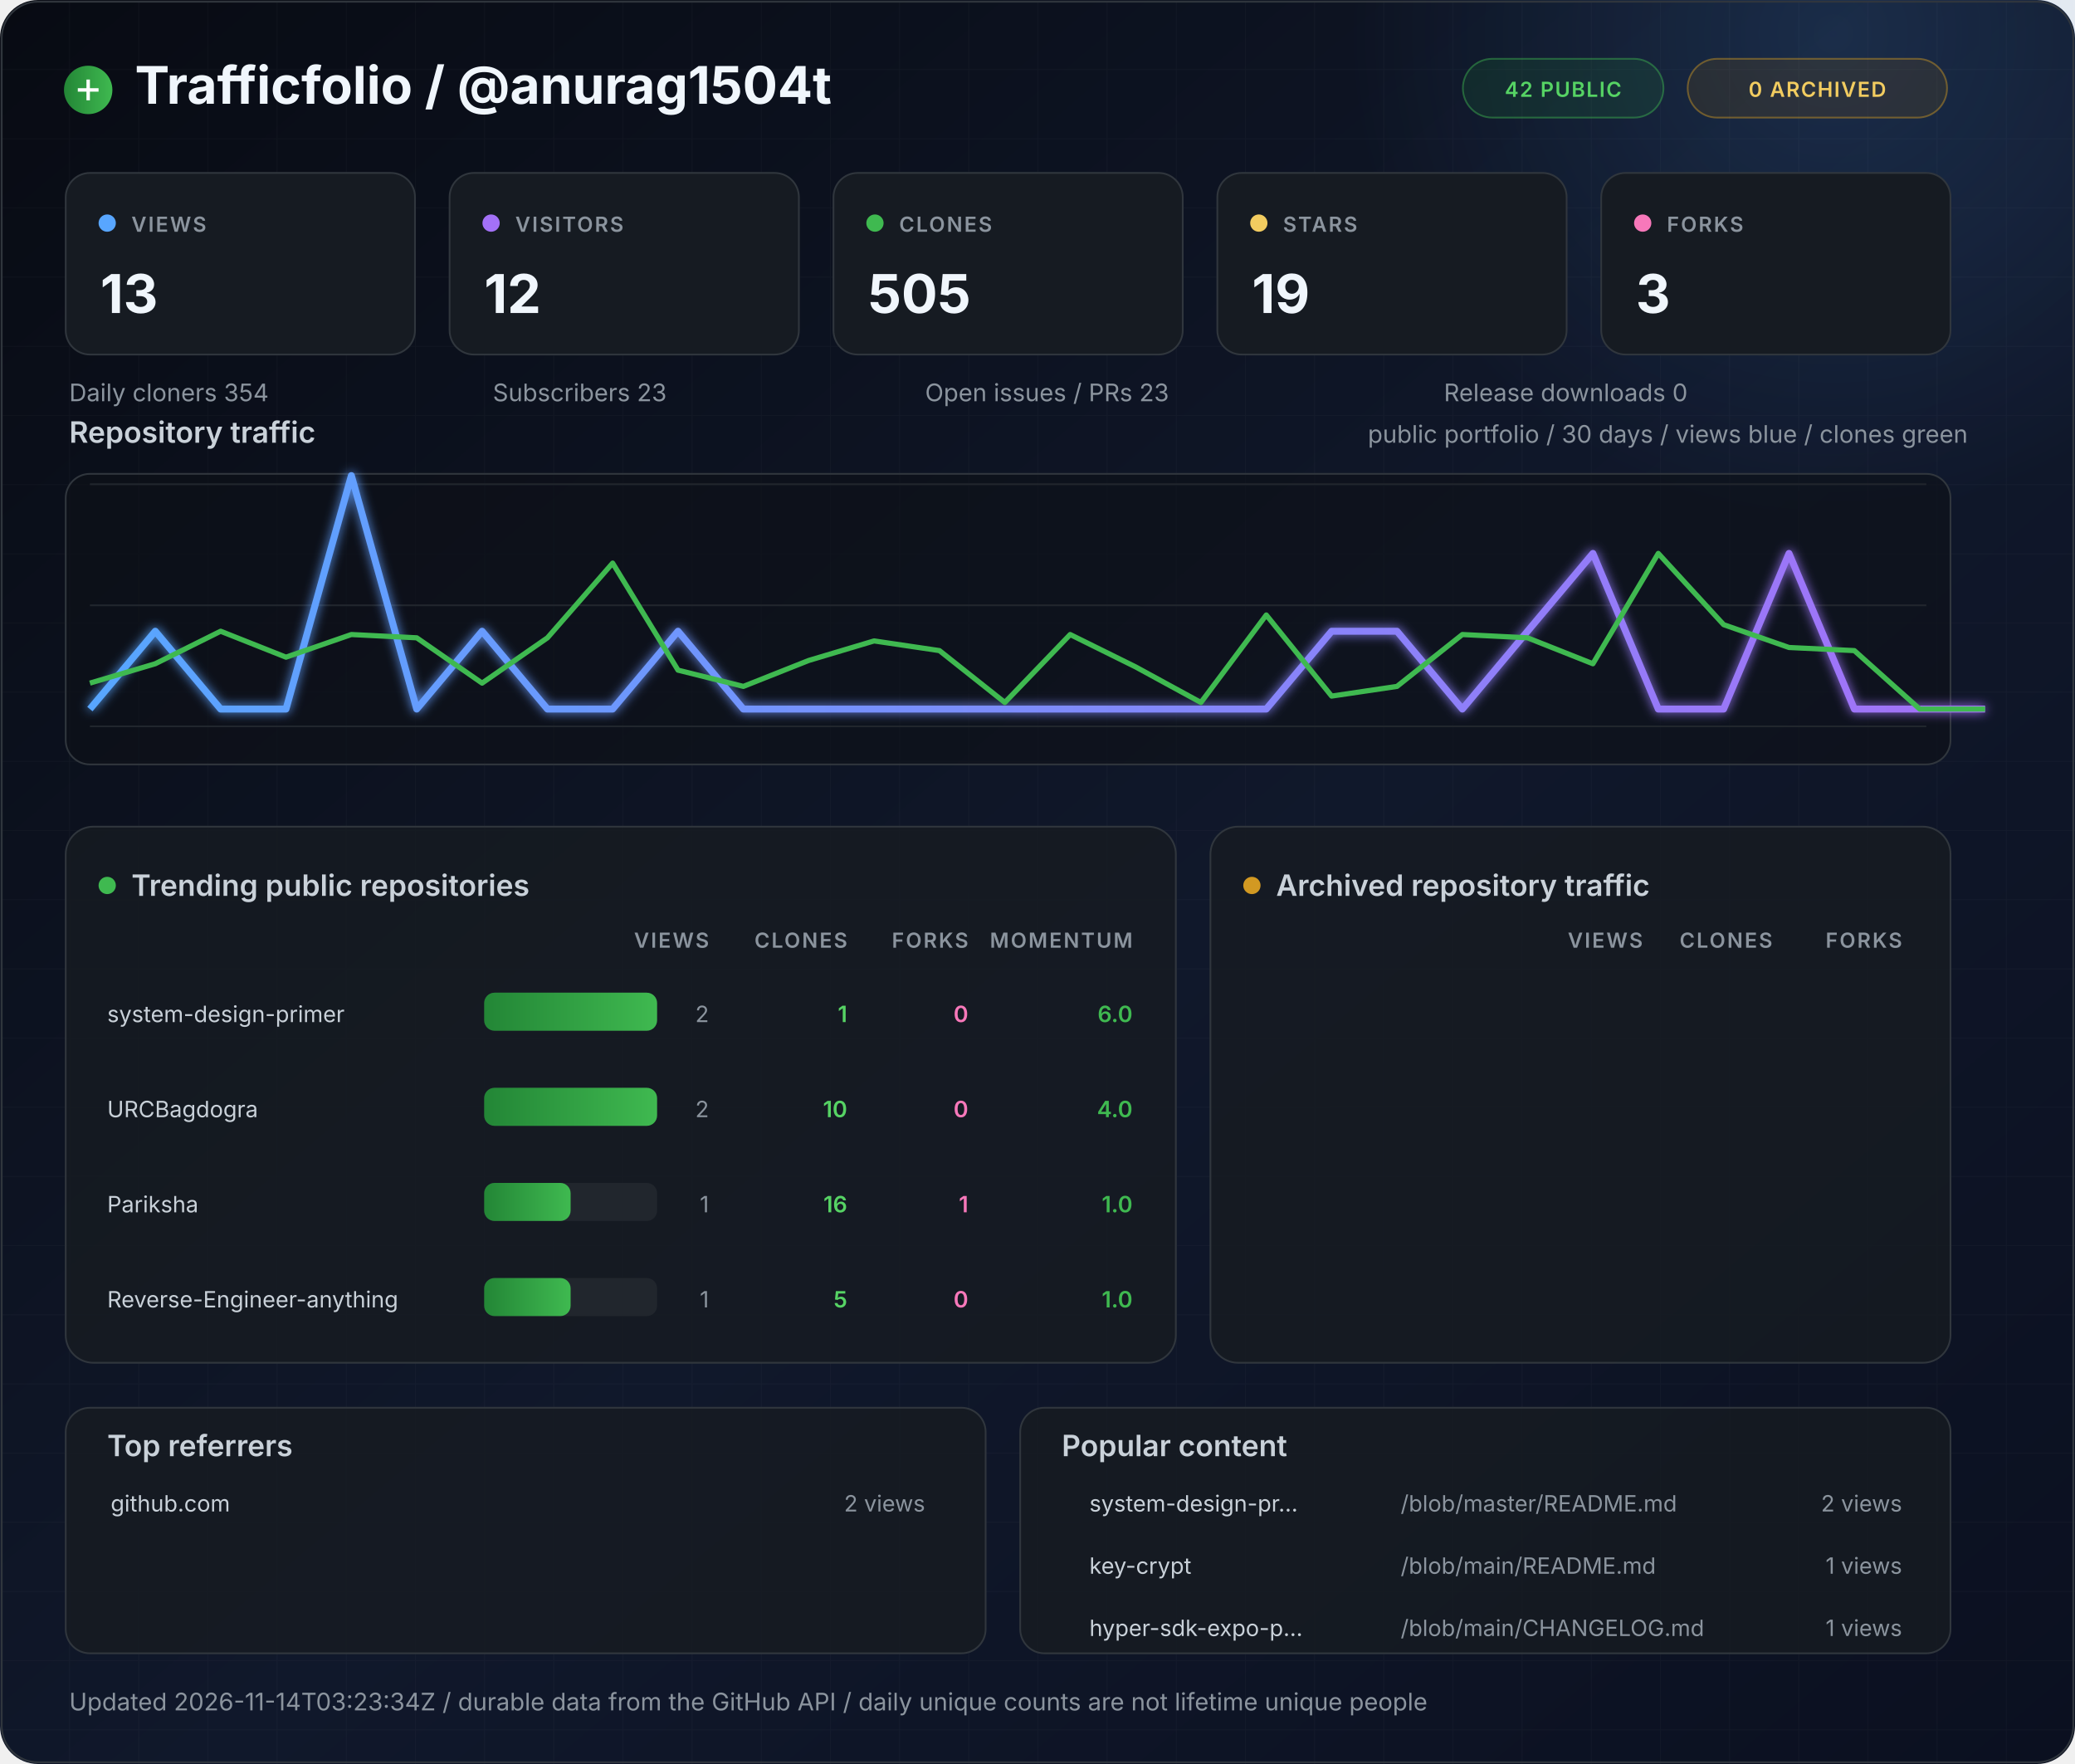
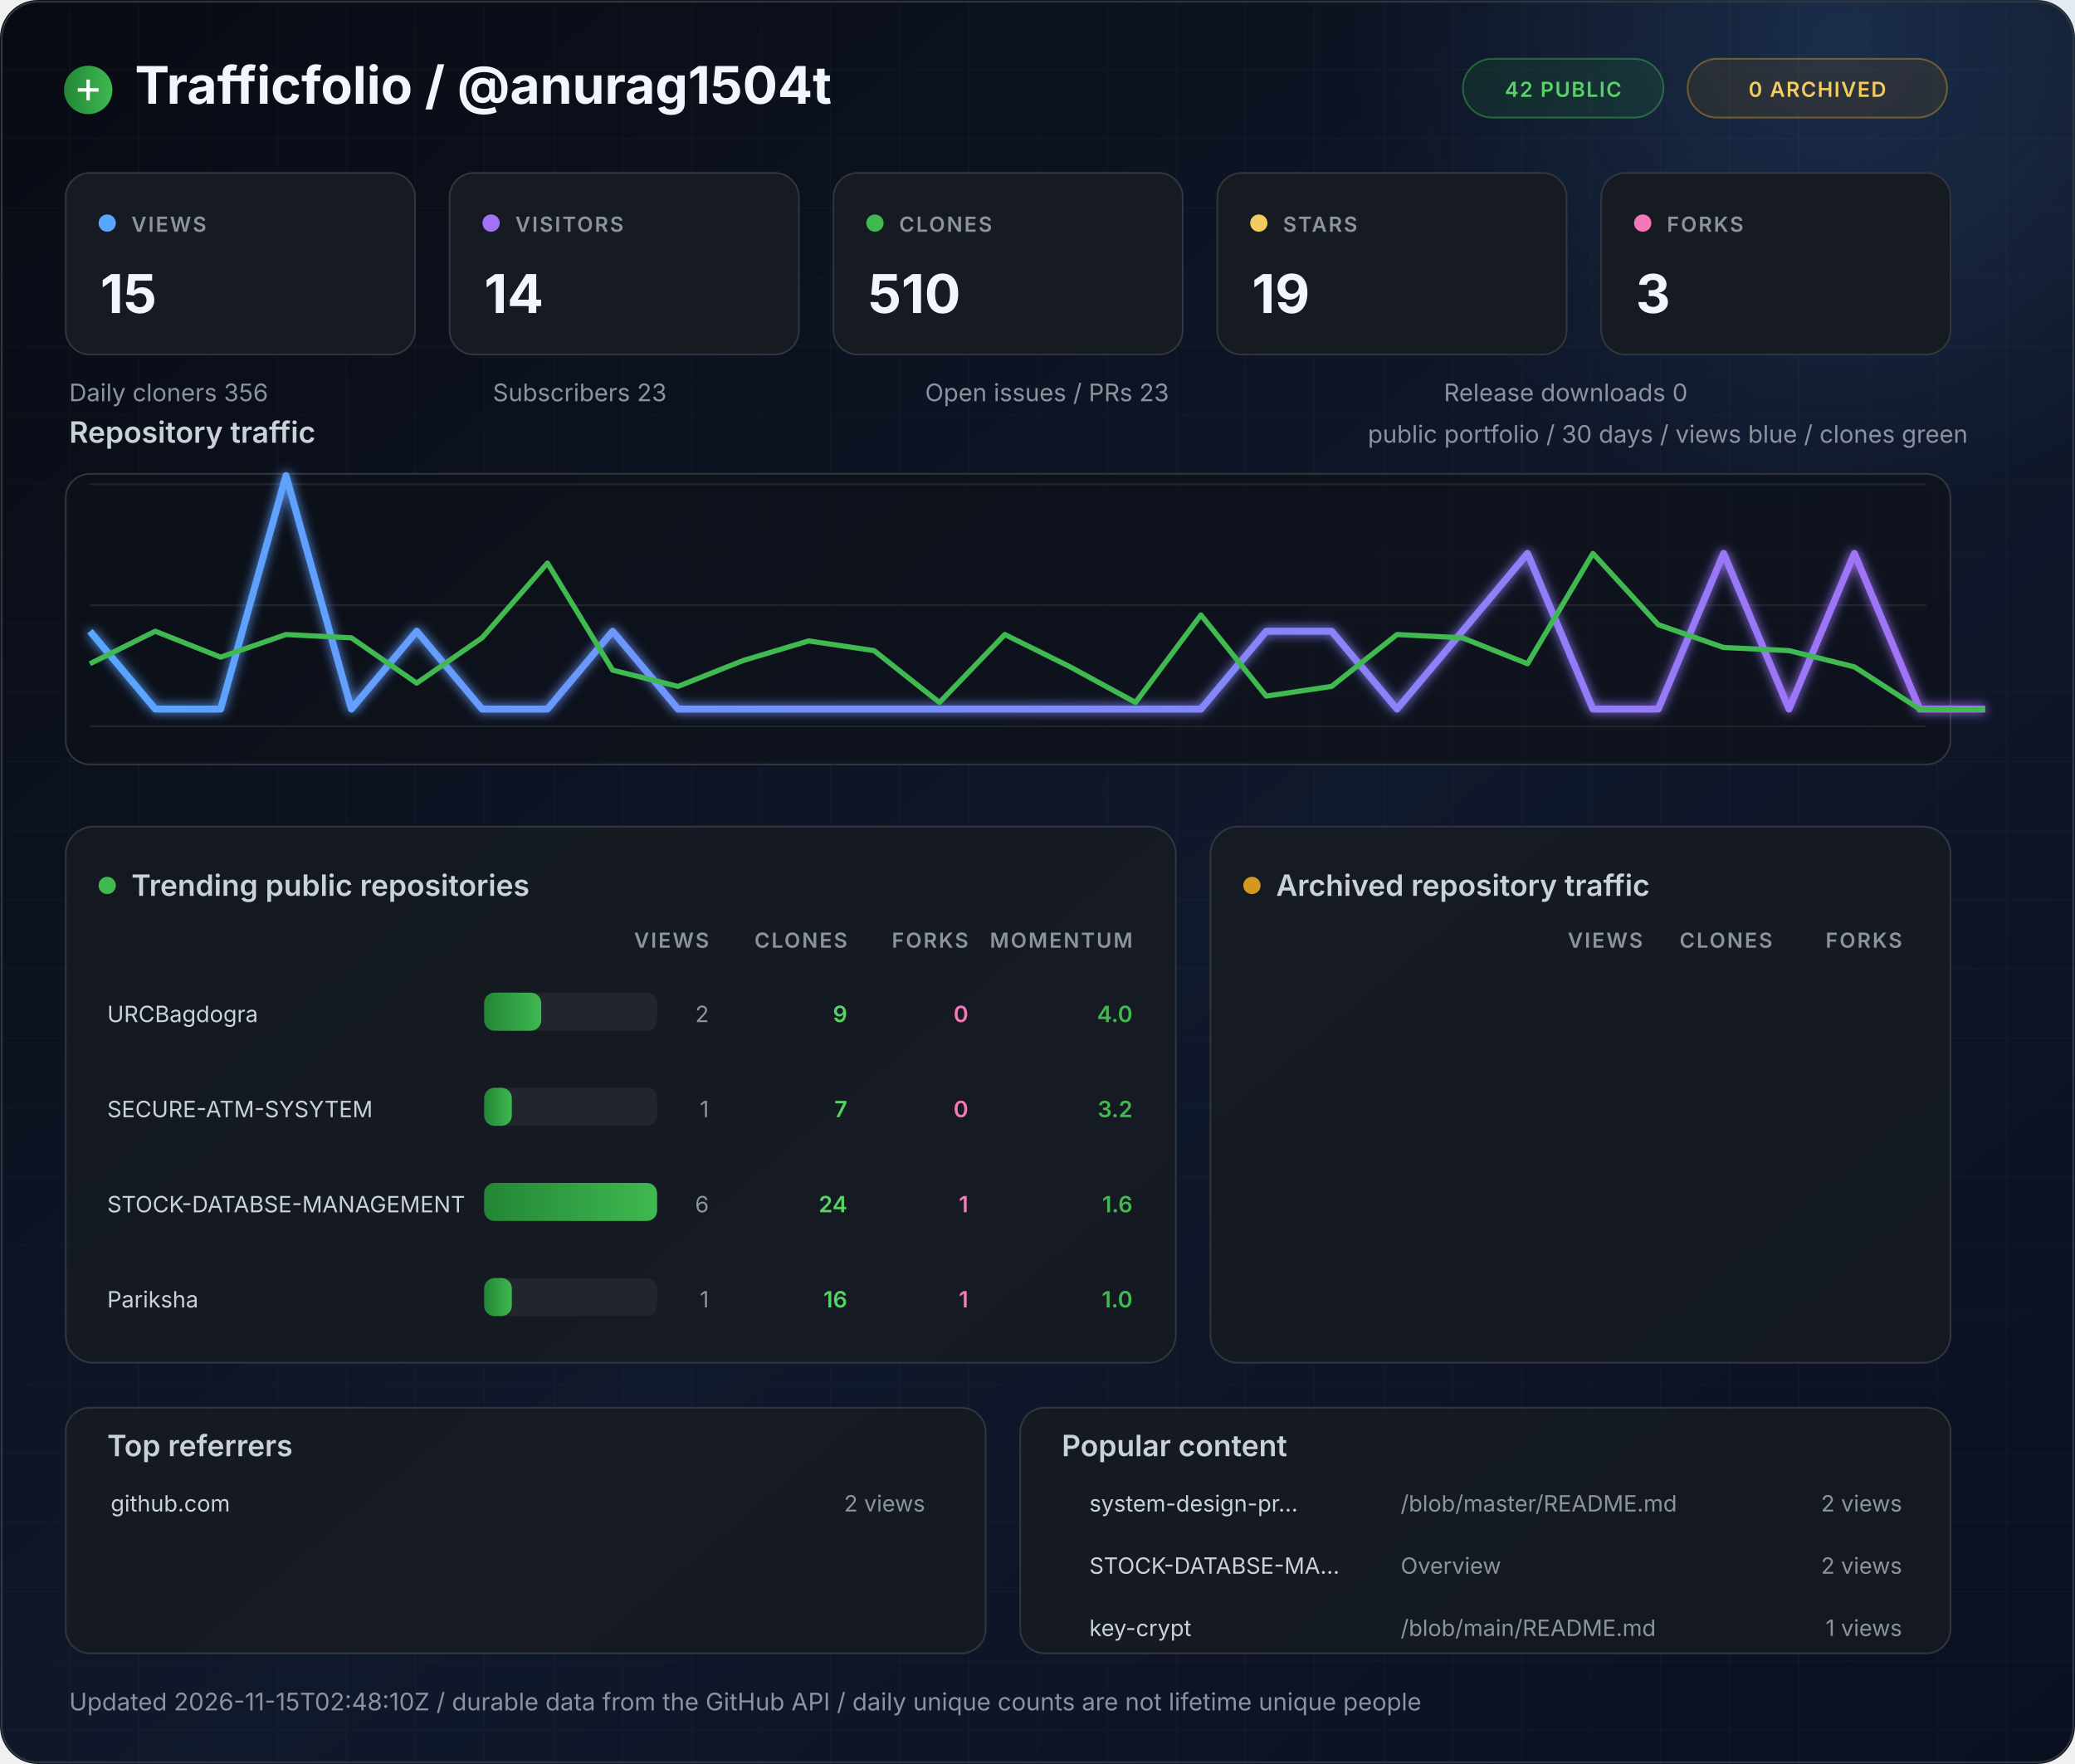
<svg xmlns="http://www.w3.org/2000/svg" width="1200" height="1020" viewBox="0 0 1200 1020" role="img" aria-label="Trafficfolio GitHub analytics dashboard for anurag1504t">
  <defs>
    <linearGradient id="bg" x1="0" y1="0" x2="1" y2="1">
      <stop stop-color="#080b13" />
      <stop offset=".55" stop-color="#10182b" />
      <stop offset="1" stop-color="#0b1020" />
    </linearGradient>
    <linearGradient id="line" x1="0" y1="0" x2="1" y2="0">
      <stop stop-color="#58a6ff" />
      <stop offset="1" stop-color="#a371f7" />
    </linearGradient>
    <linearGradient id="bar" x1="0" y1="0" x2="1" y2="0">
      <stop stop-color="#238636" />
      <stop offset="1" stop-color="#3fb950" />
    </linearGradient>
    <linearGradient id="archiveBar" x1="0" y1="0" x2="1" y2="0">
      <stop stop-color="#9e6a03" />
      <stop offset="1" stop-color="#f2cc60" />
    </linearGradient>
    <radialGradient id="ambient">
      <stop stop-color="#58a6ff" stop-opacity=".16" />
      <stop offset="1" stop-color="#58a6ff" stop-opacity="0" />
    </radialGradient>
    <pattern id="grid" width="40" height="40" patternUnits="userSpaceOnUse">
      <path d="M40 0H0V40" fill="none" stroke="#ffffff" stroke-opacity=".025" />
    </pattern>
    <filter id="glow">
      <feGaussianBlur stdDeviation="3" result="b" />
      <feMerge>
        <feMergeNode in="b" />
        <feMergeNode in="SourceGraphic" />
      </feMerge>
    </filter>
    <style>
    .title{font:750 30px -apple-system,BlinkMacSystemFont,"Segoe UI",sans-serif;fill:#f0f6fc}
    .subtitle{font:14px -apple-system,BlinkMacSystemFont,"Segoe UI",sans-serif;fill:#8b949e}
    .label{font:600 12px -apple-system,BlinkMacSystemFont,"Segoe UI",sans-serif;fill:#8b949e;letter-spacing:1px}
    .metric{font:700 31px -apple-system,BlinkMacSystemFont,"Segoe UI",sans-serif;fill:#f0f6fc}
    .section{font:600 17px -apple-system,BlinkMacSystemFont,"Segoe UI",sans-serif;fill:#c9d1d9}
    .repo,.value,.trend,.archive,.clone,.fork{font:13px -apple-system,BlinkMacSystemFont,"Segoe UI",sans-serif;fill:#c9d1d9}
    .value{fill:#8b949e} .trend{fill:#3fb950;font-weight:600} .archive{fill:#d29922}
    .clone{fill:#56d364;font-weight:600} .fork{fill:#f778ba;font-weight:600}
    .pill{font:600 12px -apple-system,BlinkMacSystemFont,"Segoe UI",sans-serif;letter-spacing:.7px}
  </style>
  </defs>
  <rect width="1200" height="1020" rx="22" fill="url(#bg)" />
  <rect width="1200" height="1020" rx="22" fill="url(#grid)" />
  <circle cx="1060" cy="20" r="280" fill="url(#ambient)" />
  <rect x="1" y="1" width="1198" height="1018" rx="21" fill="none" stroke="#30363d" />
  <circle cx="51" cy="52" r="14" fill="url(#bar)" />
  <path d="M45 52h12M51 46v12" stroke="#fff" stroke-width="2" />
  <text x="78" y="60" class="title">Trafficfolio / @anurag1504t</text>
  <rect x="846" y="34" width="116" height="34" rx="17" fill="#238636" fill-opacity=".16" stroke="#3fb950" stroke-opacity=".45" />
  <text x="904" y="56" text-anchor="middle" class="pill" fill="#56d364">42 PUBLIC</text>
  <rect x="976" y="34" width="150" height="34" rx="17" fill="#9e6a03" fill-opacity=".14" stroke="#d29922" stroke-opacity=".45" />
  <text x="1051" y="56" text-anchor="middle" class="pill" fill="#f2cc60">0 ARCHIVED</text>
  <rect x="38" y="100" width="202" height="105" rx="14" fill="#161b22" stroke="#30363d" />
  <circle cx="62" cy="129" r="5" fill="#58a6ff" />
  <text x="76" y="134" class="label">VIEWS</text>
-   <text x="58" y="181" class="metric">13</text>
+   <text x="58" y="181" class="metric">15</text>
  <rect x="260" y="100" width="202" height="105" rx="14" fill="#161b22" stroke="#30363d" />
  <circle cx="284" cy="129" r="5" fill="#a371f7" />
  <text x="298" y="134" class="label">VISITORS</text>
-   <text x="280" y="181" class="metric">12</text>
+   <text x="280" y="181" class="metric">14</text>
  <rect x="482" y="100" width="202" height="105" rx="14" fill="#161b22" stroke="#30363d" />
  <circle cx="506" cy="129" r="5" fill="#3fb950" />
  <text x="520" y="134" class="label">CLONES</text>
-   <text x="502" y="181" class="metric">505</text>
+   <text x="502" y="181" class="metric">510</text>
  <rect x="704" y="100" width="202" height="105" rx="14" fill="#161b22" stroke="#30363d" />
  <circle cx="728" cy="129" r="5" fill="#f2cc60" />
  <text x="742" y="134" class="label">STARS</text>
  <text x="724" y="181" class="metric">19</text>
  <rect x="926" y="100" width="202" height="105" rx="14" fill="#161b22" stroke="#30363d" />
  <circle cx="950" cy="129" r="5" fill="#f778ba" />
  <text x="964" y="134" class="label">FORKS</text>
  <text x="946" y="181" class="metric">3</text>
-   <text x="40" y="232" class="subtitle">Daily cloners 354</text>
+   <text x="40" y="232" class="subtitle">Daily cloners 356</text>
  <text x="285" y="232" class="subtitle">Subscribers 23</text>
  <text x="535" y="232" class="subtitle">Open issues / PRs 23</text>
  <text x="835" y="232" class="subtitle">Release downloads 0</text>
  <text x="40" y="256" class="section">Repository traffic</text>
  <text x="1138" y="256" text-anchor="end" class="subtitle">public portfolio / 30 days / views blue / clones green</text>
  <rect x="38" y="274" width="1090" height="168" rx="14" fill="#0d1117" fill-opacity=".62" stroke="#30363d" />
  <line x1="52" y1="420" x2="1114" y2="420" stroke="#21262d" />
  <line x1="52" y1="350" x2="1114" y2="350" stroke="#21262d" />
  <line x1="52" y1="280" x2="1114" y2="280" stroke="#21262d" />
-   <polyline points="52.0,410.0 89.8,365.0 127.6,410.0 165.4,410.0 203.2,275.0 241.0,410.0 278.8,365.0 316.6,410.0 354.3,410.0 392.1,365.0 429.9,410.0 467.7,410.0 505.5,410.0 543.3,410.0 581.1,410.0 618.9,410.0 656.7,410.0 694.5,410.0 732.3,410.0 770.1,365.0 807.9,365.0 845.7,410.0 883.4,365.0 921.2,320.0 959.0,410.0 996.8,410.0 1034.6,320.0 1072.4,410.0 1110.2,410.0 1148.0,410.0" fill="none" stroke="url(#line)" stroke-width="4" stroke-linejoin="round" filter="url(#glow)" />
-   <polyline points="52.0,395.0 89.8,383.8 127.6,365.0 165.4,380.0 203.2,366.9 241.0,368.8 278.8,395.0 316.6,368.8 354.3,325.6 392.1,387.5 429.9,396.9 467.7,381.9 505.5,370.6 543.3,376.2 581.1,406.2 618.9,366.9 656.7,385.6 694.5,406.2 732.3,355.6 770.1,402.5 807.9,396.9 845.7,366.9 883.4,368.8 921.2,383.8 959.0,320.0 996.8,361.2 1034.6,374.4 1072.4,376.2 1110.2,410.0 1148.0,410.0" fill="none" stroke="#3fb950" stroke-width="3" stroke-linejoin="round" />
+   <polyline points="52.0,365.0 89.8,410.0 127.6,410.0 165.4,275.0 203.2,410.0 241.0,365.0 278.8,410.0 316.6,410.0 354.3,365.0 392.1,410.0 429.9,410.0 467.7,410.0 505.5,410.0 543.3,410.0 581.1,410.0 618.9,410.0 656.7,410.0 694.5,410.0 732.3,365.0 770.1,365.0 807.9,410.0 845.7,365.0 883.4,320.0 921.2,410.0 959.0,410.0 996.8,320.0 1034.6,410.0 1072.4,320.0 1110.2,410.0 1148.0,410.0" fill="none" stroke="url(#line)" stroke-width="4" stroke-linejoin="round" filter="url(#glow)" />
+   <polyline points="52.0,383.8 89.8,365.0 127.6,380.0 165.4,366.9 203.2,368.8 241.0,395.0 278.8,368.8 316.6,325.6 354.3,387.5 392.1,396.9 429.9,381.9 467.7,370.6 505.5,376.2 543.3,406.2 581.1,366.9 618.9,385.6 656.7,406.2 694.5,355.6 732.3,402.5 770.1,396.9 807.9,366.9 845.7,368.8 883.4,383.8 921.2,320.0 959.0,361.2 996.8,374.4 1034.6,376.2 1072.4,385.6 1110.2,410.0 1148.0,410.0" fill="none" stroke="#3fb950" stroke-width="3" stroke-linejoin="round" />
  <rect x="38" y="478" width="642" height="310" rx="16" fill="#161b22" fill-opacity=".82" stroke="#30363d" />
  <circle cx="62" cy="512" r="5" fill="#3fb950" />
  <text x="76" y="518" class="section">Trending public repositories</text>
  <text x="410" y="548" text-anchor="end" class="label">VIEWS</text>
  <text x="490" y="548" text-anchor="end" class="label">CLONES</text>
  <text x="560" y="548" text-anchor="end" class="label">FORKS</text>
  <text x="655" y="548" text-anchor="end" class="label">MOMENTUM</text>
-   <text x="62" y="591" class="repo">system-design-primer</text>
+   <text x="62" y="591" class="repo">URCBagdogra</text>
  <rect x="280" y="574" width="100" height="22" rx="6" fill="#21262d" />
-   <rect x="280" y="574" width="100" height="22" rx="6" fill="url(#bar)" />
+   <rect x="280" y="574" width="33" height="22" rx="6" fill="url(#bar)" />
  <text x="410" y="591" text-anchor="end" class="value">2</text>
-   <text x="490" y="591" text-anchor="end" class="clone">1</text>
+   <text x="490" y="591" text-anchor="end" class="clone">9</text>
  <text x="560" y="591" text-anchor="end" class="fork">0</text>
-   <text x="655" y="591" text-anchor="end" class="trend">6.0</text>
-   <text x="62" y="646" class="repo">URCBagdogra</text>
+   <text x="655" y="591" text-anchor="end" class="trend">4.0</text>
+   <text x="62" y="646" class="repo">SECURE-ATM-SYSYTEM</text>
  <rect x="280" y="629" width="100" height="22" rx="6" fill="#21262d" />
-   <rect x="280" y="629" width="100" height="22" rx="6" fill="url(#bar)" />
-   <text x="410" y="646" text-anchor="end" class="value">2</text>
-   <text x="490" y="646" text-anchor="end" class="clone">10</text>
+   <rect x="280" y="629" width="16" height="22" rx="6" fill="url(#bar)" />
+   <text x="410" y="646" text-anchor="end" class="value">1</text>
+   <text x="490" y="646" text-anchor="end" class="clone">7</text>
  <text x="560" y="646" text-anchor="end" class="fork">0</text>
-   <text x="655" y="646" text-anchor="end" class="trend">4.0</text>
-   <text x="62" y="701" class="repo">Pariksha</text>
+   <text x="655" y="646" text-anchor="end" class="trend">3.2</text>
+   <text x="62" y="701" class="repo">STOCK-DATABSE-MANAGEMENT</text>
  <rect x="280" y="684" width="100" height="22" rx="6" fill="#21262d" />
-   <rect x="280" y="684" width="50" height="22" rx="6" fill="url(#bar)" />
-   <text x="410" y="701" text-anchor="end" class="value">1</text>
-   <text x="490" y="701" text-anchor="end" class="clone">16</text>
+   <rect x="280" y="684" width="100" height="22" rx="6" fill="url(#bar)" />
+   <text x="410" y="701" text-anchor="end" class="value">6</text>
+   <text x="490" y="701" text-anchor="end" class="clone">24</text>
  <text x="560" y="701" text-anchor="end" class="fork">1</text>
-   <text x="655" y="701" text-anchor="end" class="trend">1.0</text>
-   <text x="62" y="756" class="repo">Reverse-Engineer-anything</text>
+   <text x="655" y="701" text-anchor="end" class="trend">1.6</text>
+   <text x="62" y="756" class="repo">Pariksha</text>
  <rect x="280" y="739" width="100" height="22" rx="6" fill="#21262d" />
-   <rect x="280" y="739" width="50" height="22" rx="6" fill="url(#bar)" />
+   <rect x="280" y="739" width="16" height="22" rx="6" fill="url(#bar)" />
  <text x="410" y="756" text-anchor="end" class="value">1</text>
-   <text x="490" y="756" text-anchor="end" class="clone">5</text>
-   <text x="560" y="756" text-anchor="end" class="fork">0</text>
+   <text x="490" y="756" text-anchor="end" class="clone">16</text>
+   <text x="560" y="756" text-anchor="end" class="fork">1</text>
  <text x="655" y="756" text-anchor="end" class="trend">1.0</text>
  <rect x="700" y="478" width="428" height="310" rx="16" fill="#161b22" fill-opacity=".82" stroke="#30363d" />
  <circle cx="724" cy="512" r="5" fill="#d29922" />
  <text x="738" y="518" class="section">Archived repository traffic</text>
  <text x="950" y="548" text-anchor="end" class="label">VIEWS</text>
  <text x="1025" y="548" text-anchor="end" class="label">CLONES</text>
  <text x="1100" y="548" text-anchor="end" class="label">FORKS</text>
  <rect x="38" y="814" width="532" height="142" rx="14" fill="#161b22" fill-opacity=".82" stroke="#30363d" />
  <text x="62" y="842" class="section">Top referrers</text>
  <text x="64" y="874" class="repo">github.com</text>
  <text x="535" y="874" text-anchor="end" class="value">2 views</text>
  <rect x="590" y="814" width="538" height="142" rx="14" fill="#161b22" fill-opacity=".82" stroke="#30363d" />
  <text x="614" y="842" class="section">Popular content</text>
  <text x="630" y="874" class="repo">system-design-pr...</text>
  <text x="810" y="874" class="value">/blob/master/README.md</text>
  <text x="1100" y="874" text-anchor="end" class="value">2 views</text>
-   <text x="630" y="910" class="repo">key-crypt</text>
-   <text x="810" y="910" class="value">/blob/main/README.md</text>
-   <text x="1100" y="910" text-anchor="end" class="value">1 views</text>
-   <text x="630" y="946" class="repo">hyper-sdk-expo-p...</text>
-   <text x="810" y="946" class="value">/blob/main/CHANGELOG.md</text>
+   <text x="630" y="910" class="repo">STOCK-DATABSE-MA...</text>
+   <text x="810" y="910" class="value">Overview</text>
+   <text x="1100" y="910" text-anchor="end" class="value">2 views</text>
+   <text x="630" y="946" class="repo">key-crypt</text>
+   <text x="810" y="946" class="value">/blob/main/README.md</text>
  <text x="1100" y="946" text-anchor="end" class="value">1 views</text>
-   <text x="40" y="989" class="subtitle">Updated 2026-11-14T03:23:34Z / durable data from the GitHub API / daily unique counts are not lifetime unique people</text>
+   <text x="40" y="989" class="subtitle">Updated 2026-11-15T02:48:10Z / durable data from the GitHub API / daily unique counts are not lifetime unique people</text>
</svg>
